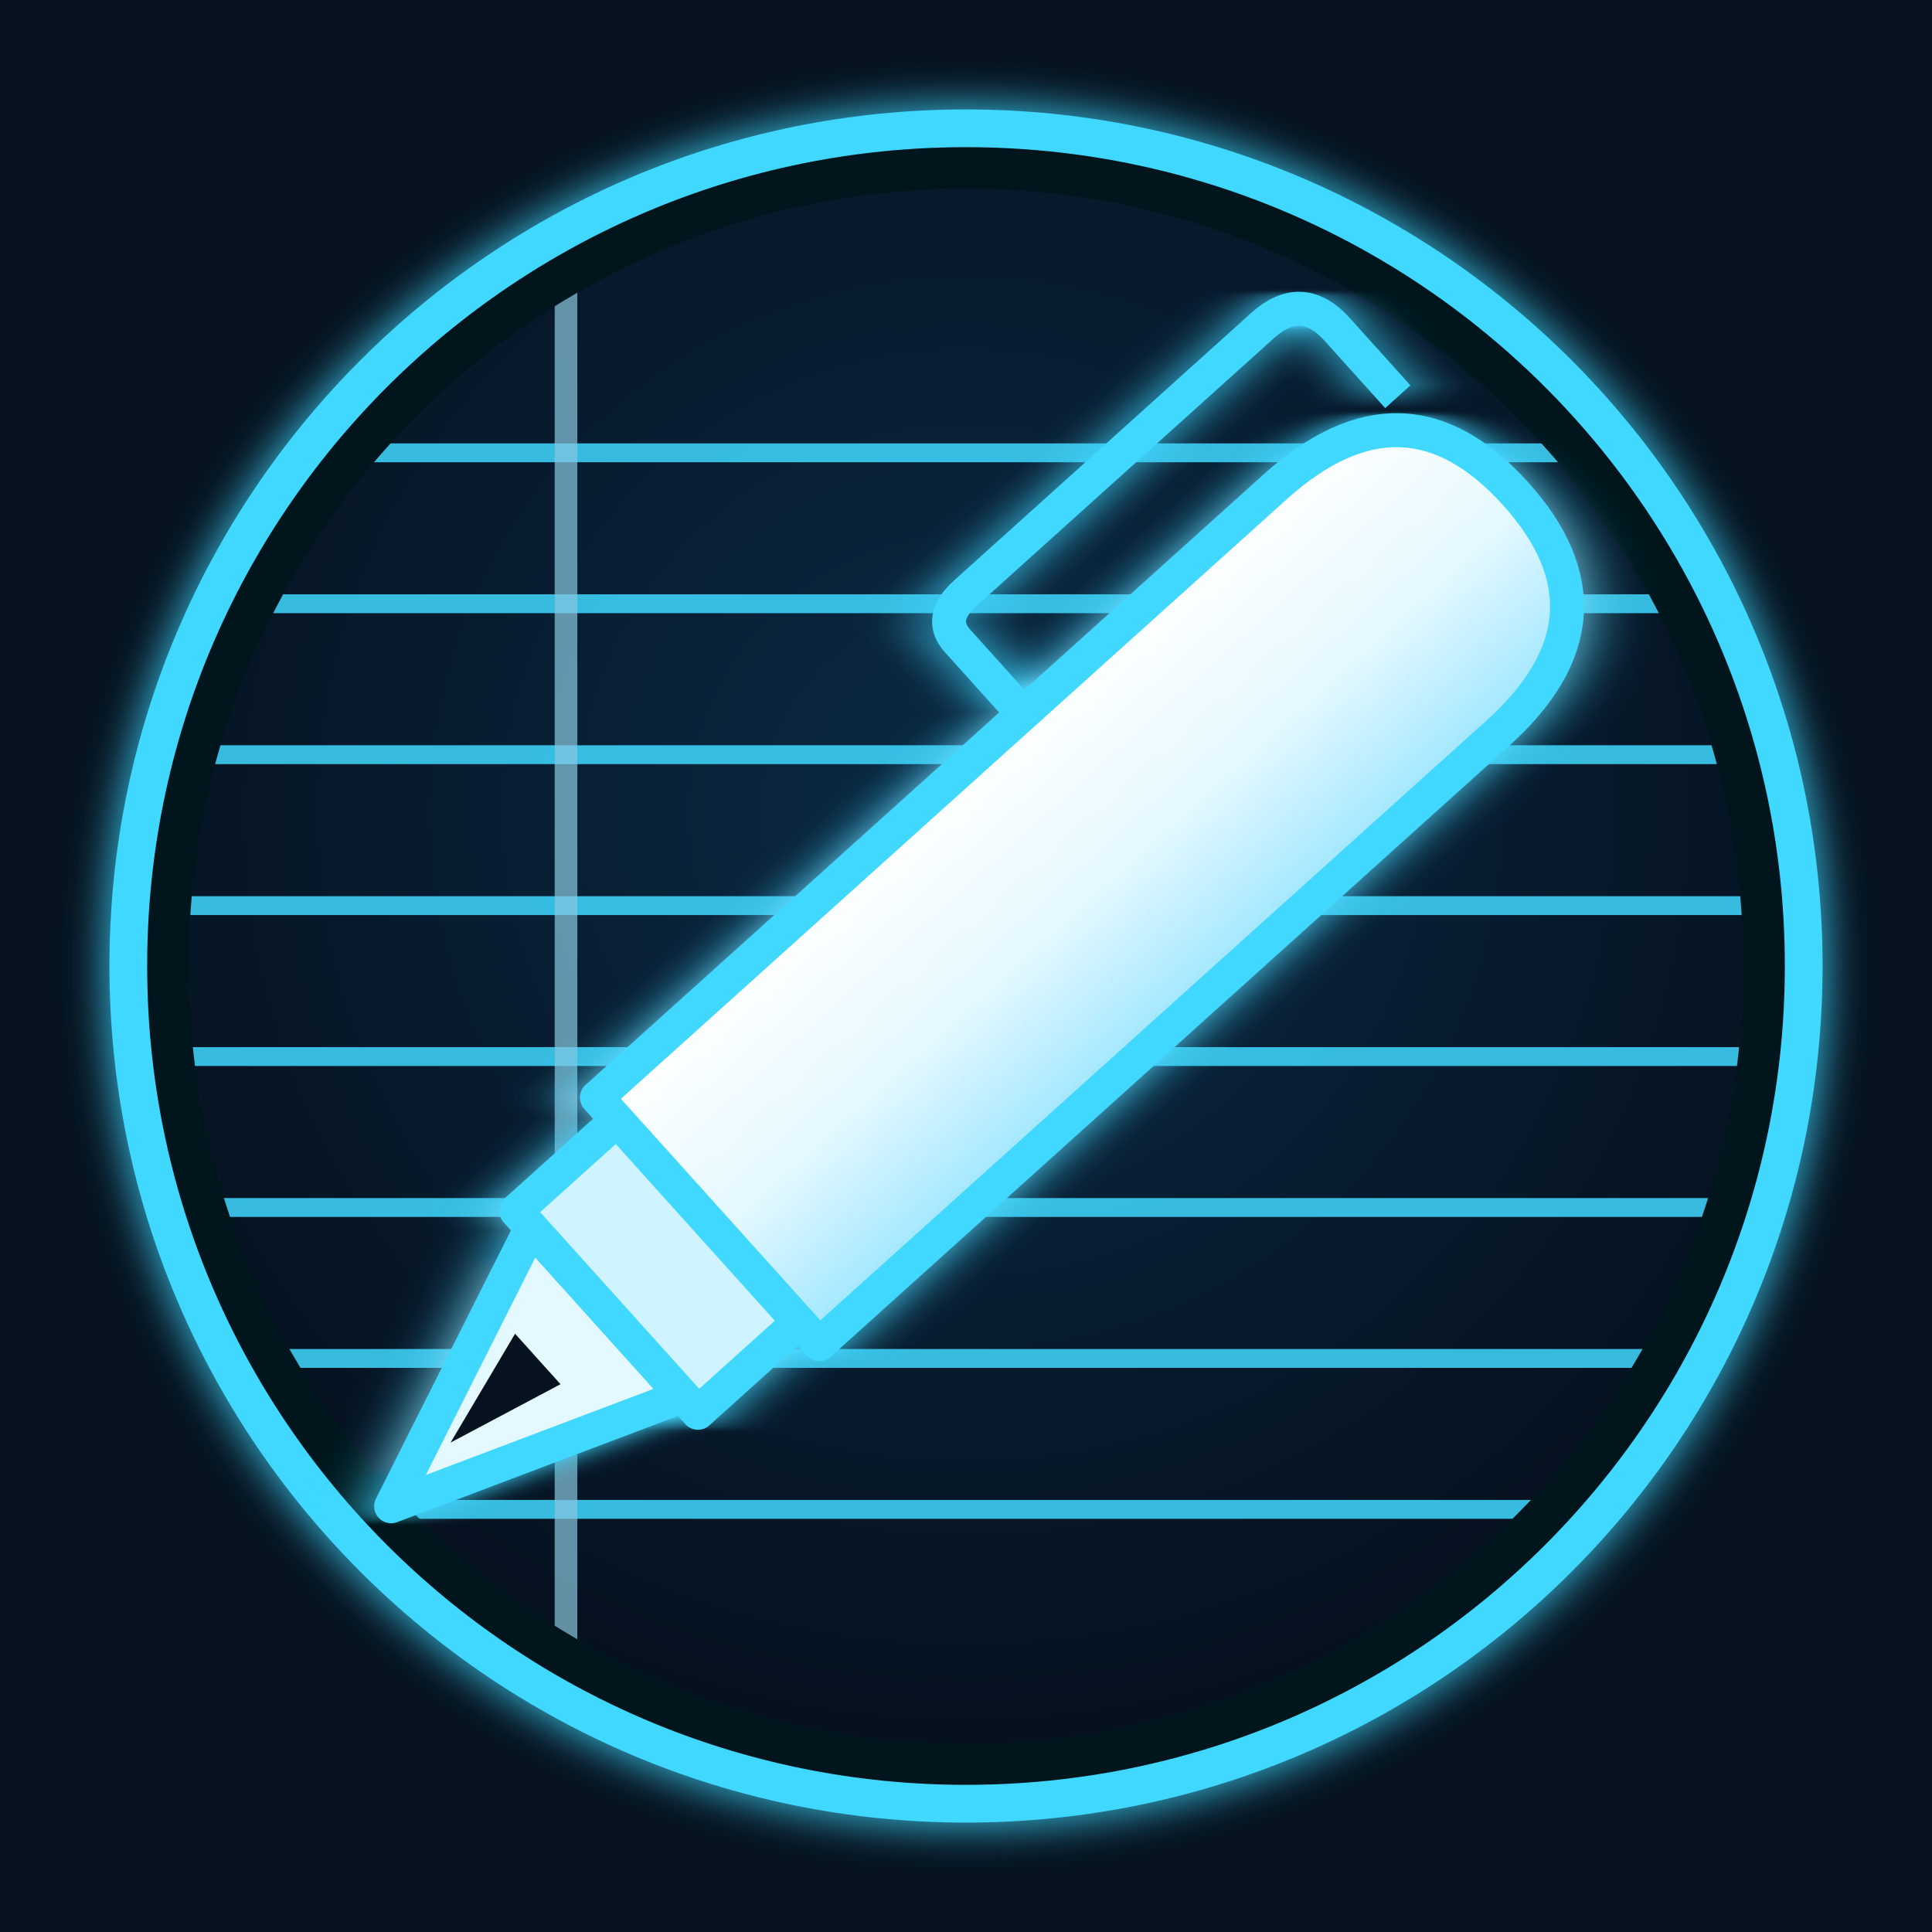
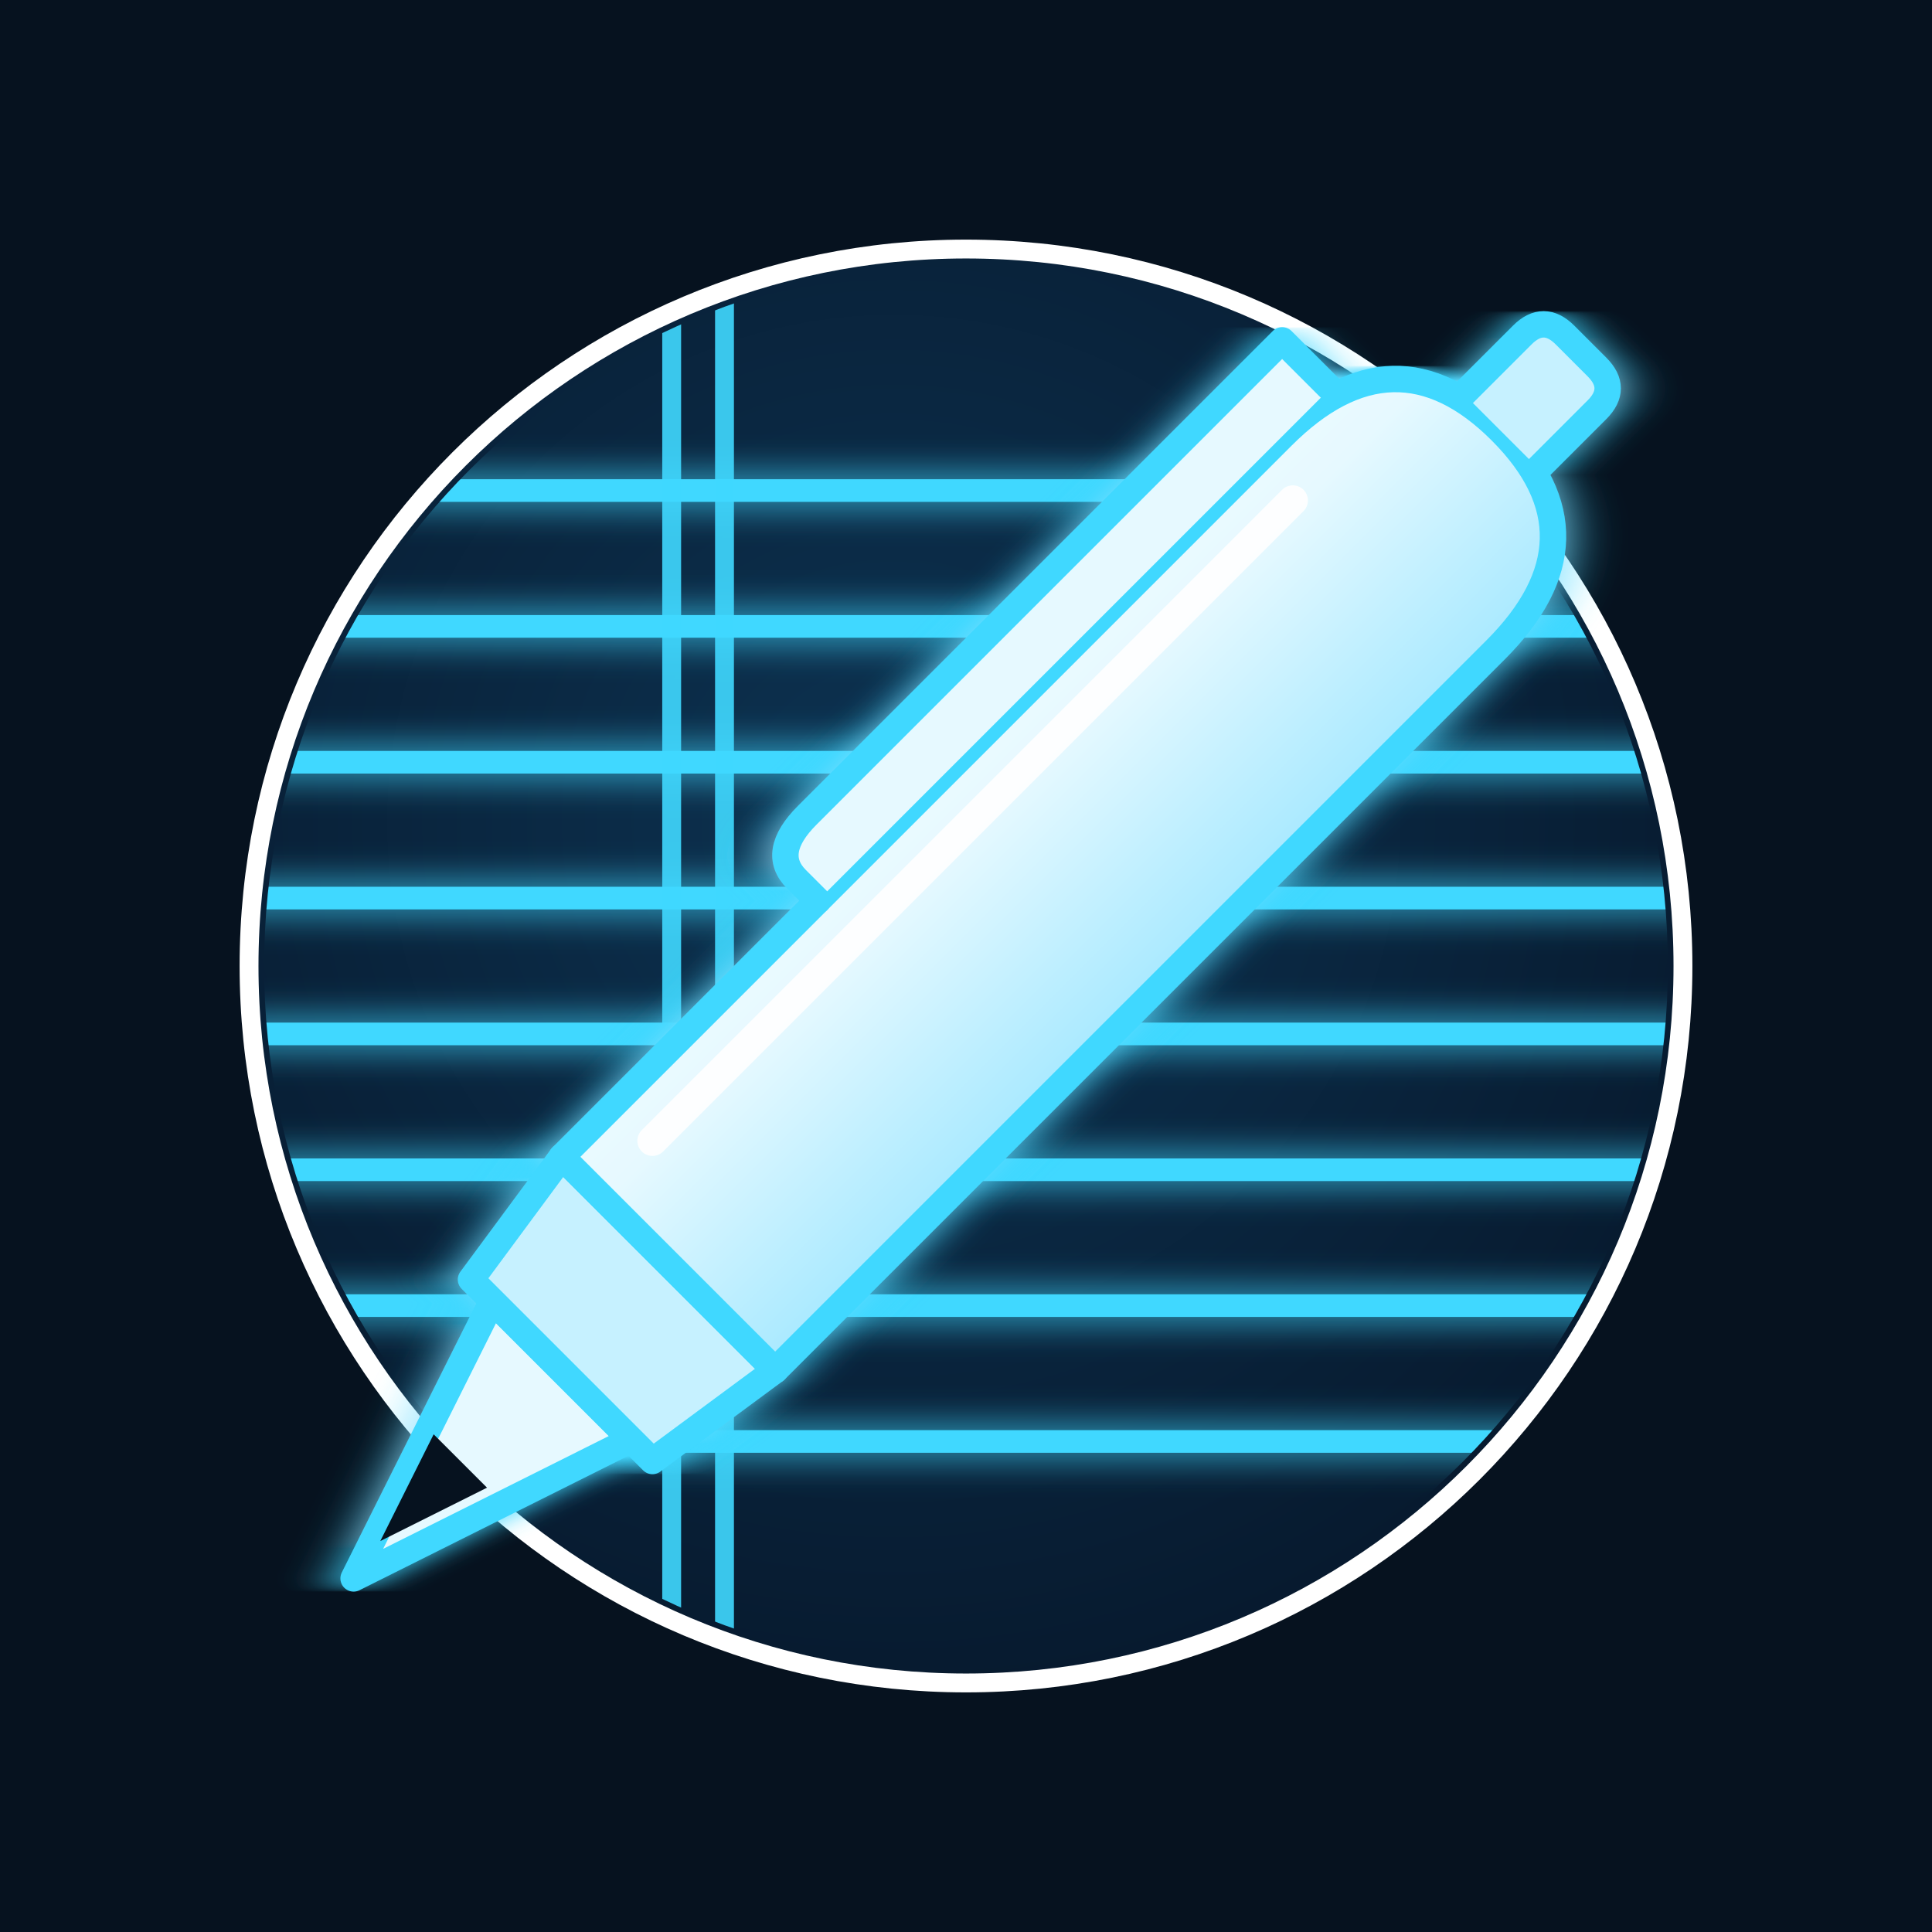
<svg xmlns="http://www.w3.org/2000/svg" viewBox="0 0 512 512">
  <defs>
-     <radialGradient id="bg" cx="50%" cy="40%" r="65%">
-       <stop offset="0" stop-color="#0b2a44" />
-       <stop offset="1" stop-color="#050f1c" />
+     <radialGradient id="bg" cx="45%" cy="40%" r="70%">
+       <stop offset="0" stop-color="#0d3352" />
+       <stop offset="1" stop-color="#061629" />
    </radialGradient>
-     <linearGradient id="pen" x1="0" y1="0" x2="0" y2="1">
+     <linearGradient id="pen" x1="0" y1="-1" x2="0" y2="1" gradientUnits="objectBoundingBox">
      <stop offset="0" stop-color="#ffffff" />
-       <stop offset=".55" stop-color="#e3f8ff" />
-       <stop offset="1" stop-color="#9fe6ff" />
+       <stop offset=".6" stop-color="#e6f9ff" />
+       <stop offset="1" stop-color="#a8e9ff" />
    </linearGradient>
-     <filter id="gl" x="-30%" y="-30%" width="160%" height="160%">
-       <feGaussianBlur stdDeviation="6" result="b" />
+     <filter id="gl" x="-20%" y="-20%" width="140%" height="140%">
+       <feGaussianBlur stdDeviation="5" result="b" />
      <feMerge>
        <feMergeNode in="b" />
        <feMergeNode in="SourceGraphic" />
      </feMerge>
    </filter>
    <clipPath id="c">
-       <circle cx="256" cy="256" r="206" />
+       <circle cx="256" cy="256" r="186" />
    </clipPath>
  </defs>
  <rect width="512" height="512" fill="#06121f" />
-   <circle cx="256" cy="256" r="222" fill="#06121f" stroke="#3fd8ff" stroke-width="10" filter="url(#gl)" />
-   <circle cx="256" cy="256" r="206" fill="url(#bg)" />
-   <g clip-path="url(#c)" stroke="#3fd8ff" stroke-width="5" opacity=".85">
-     <path d="M40 120H472M40 160H472M40 200H472M40 240H472M40 280H472M40 320H472M40 360H472M40 400H472" />
-     <path d="M150 40V472" stroke="#9fe6ff" stroke-width="6" opacity=".7" />
+   <circle cx="256" cy="256" r="190" fill="url(#bg)" />
+   <g clip-path="url(#c)">
+     <path d="M40 130H472M40 166H472M40 202H472M40 238H472M40 274H472M40 310H472M40 346H472M40 382H472" stroke="#3fd8ff" stroke-width="6" filter="url(#gl)" />
+     <path d="M178 40V472M192 40V472" stroke="#3fd8ff" stroke-width="5" opacity=".9" />
  </g>
-   <g transform="translate(256 262) rotate(-42)" filter="url(#gl)" stroke="#3fd8ff" stroke-width="9" stroke-linejoin="round">
-     <path d="M-205 0 L-128 -30 L-128 30 Z" fill="#e3f8ff" />
-     <path d="M-128 -36 H-92 V36 H-128 Z" fill="#cff3ff" />
-     <path d="M-92 -44 H150 Q196 -44 196 0 Q196 44 150 44 H-92 Z" fill="url(#pen)" />
-     <path d="M60 -44 V-70 Q60 -78 70 -78 H176 Q190 -78 190 -64 V-40" fill="none" />
-   </g>
-   <g transform="translate(256 262) rotate(-42)">
-     <path d="M-182 -2 L-150 -12 L-150 6 Z" fill="#06121f" />
+   <circle cx="256" cy="256" r="190" fill="none" stroke="#ffffff" stroke-width="5" />
+   <g transform="translate(262 250) rotate(-45)" stroke="#0b6f8f" stroke-width="7" stroke-linejoin="round" stroke-linecap="round">
+     <g filter="url(#gl)" stroke="#3fd8ff">
+       <path d="M-238 0 L-160 -26 L-160 26 Z" fill="#e6f9ff" />
+       <path d="M-160 -34 L-120 -40 V40 L-160 34 Z" fill="#c6f1ff" />
+       <path d="M-120 -40 H150 Q192 -40 192 0 Q192 40 150 40 H-120 Z" fill="url(#pen)" />
+       <path d="M192 -14 H214 Q222 -14 222 -6 V6 Q222 14 214 14 H192" fill="#c6f1ff" />
+       <path d="M168 -40 V-58 H-10 Q-24 -58 -24 -48 V-40" fill="#e6f9ff" />
+     </g>
+     <path d="M-226 -2 L-196 -12 L-196 8 Z" fill="#06121f" stroke="none" />
+     <path d="M-100 -26 H140" stroke="#ffffff" stroke-width="8" opacity=".9" />
  </g>
</svg>
